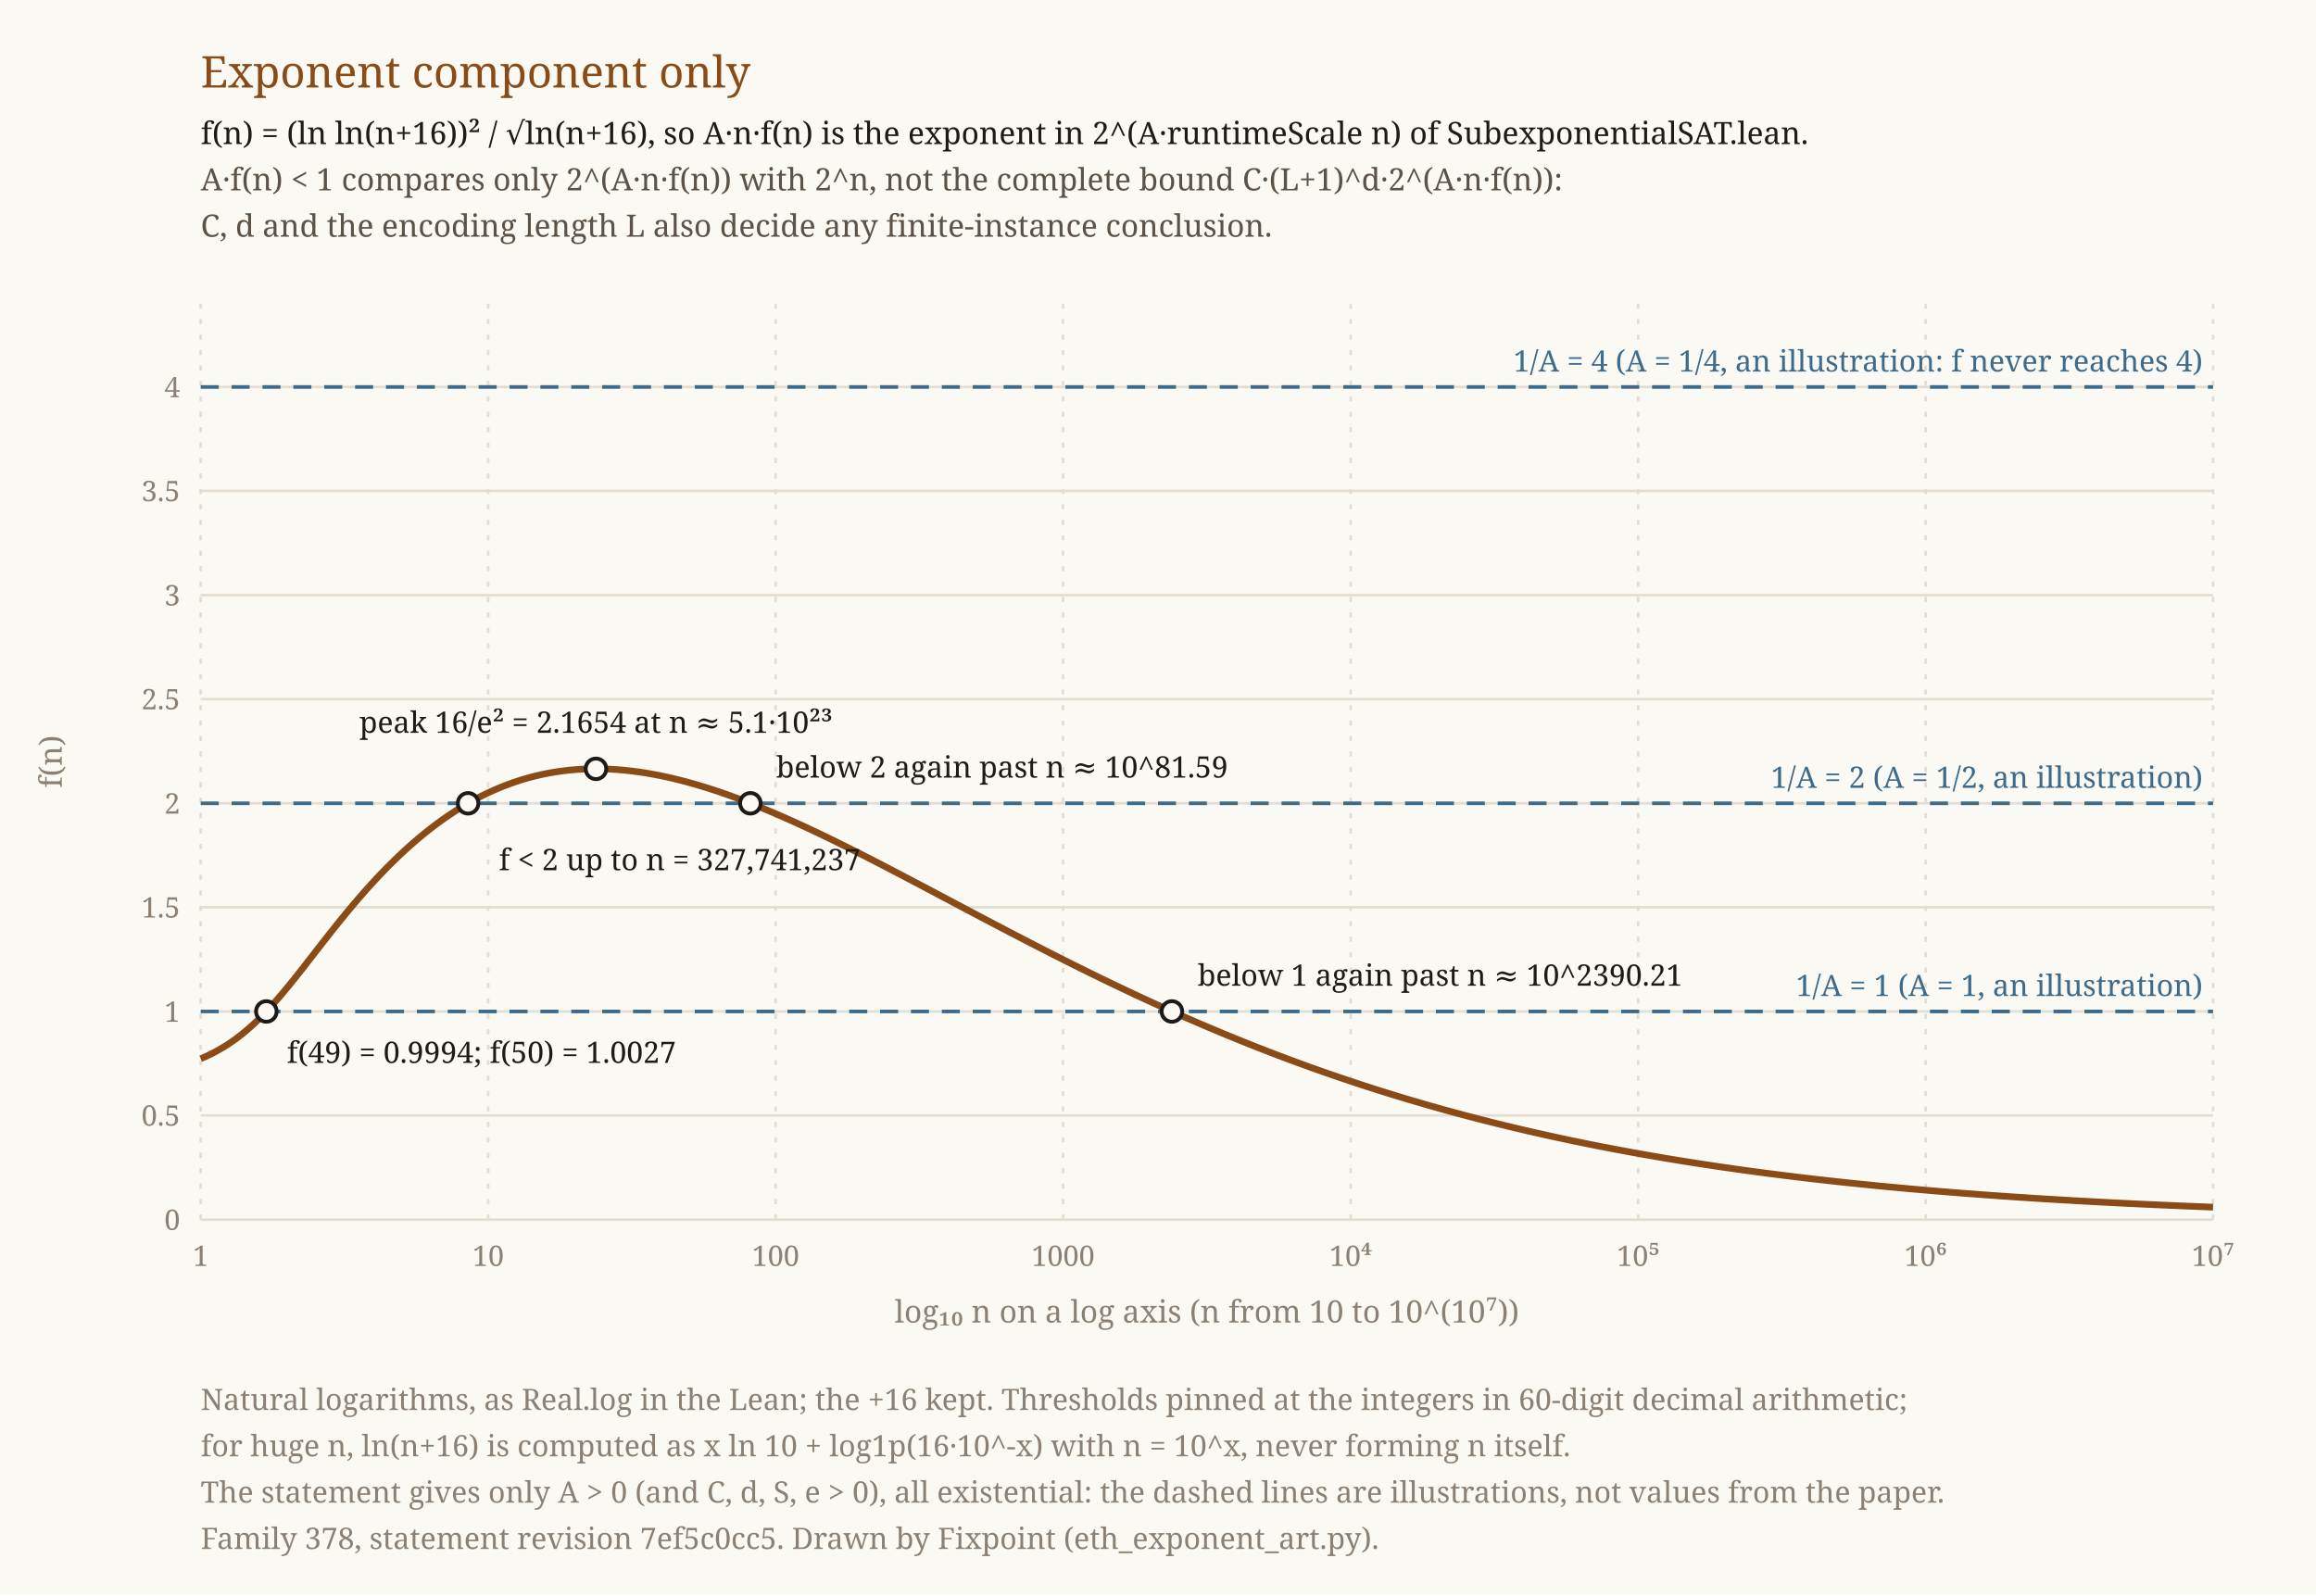
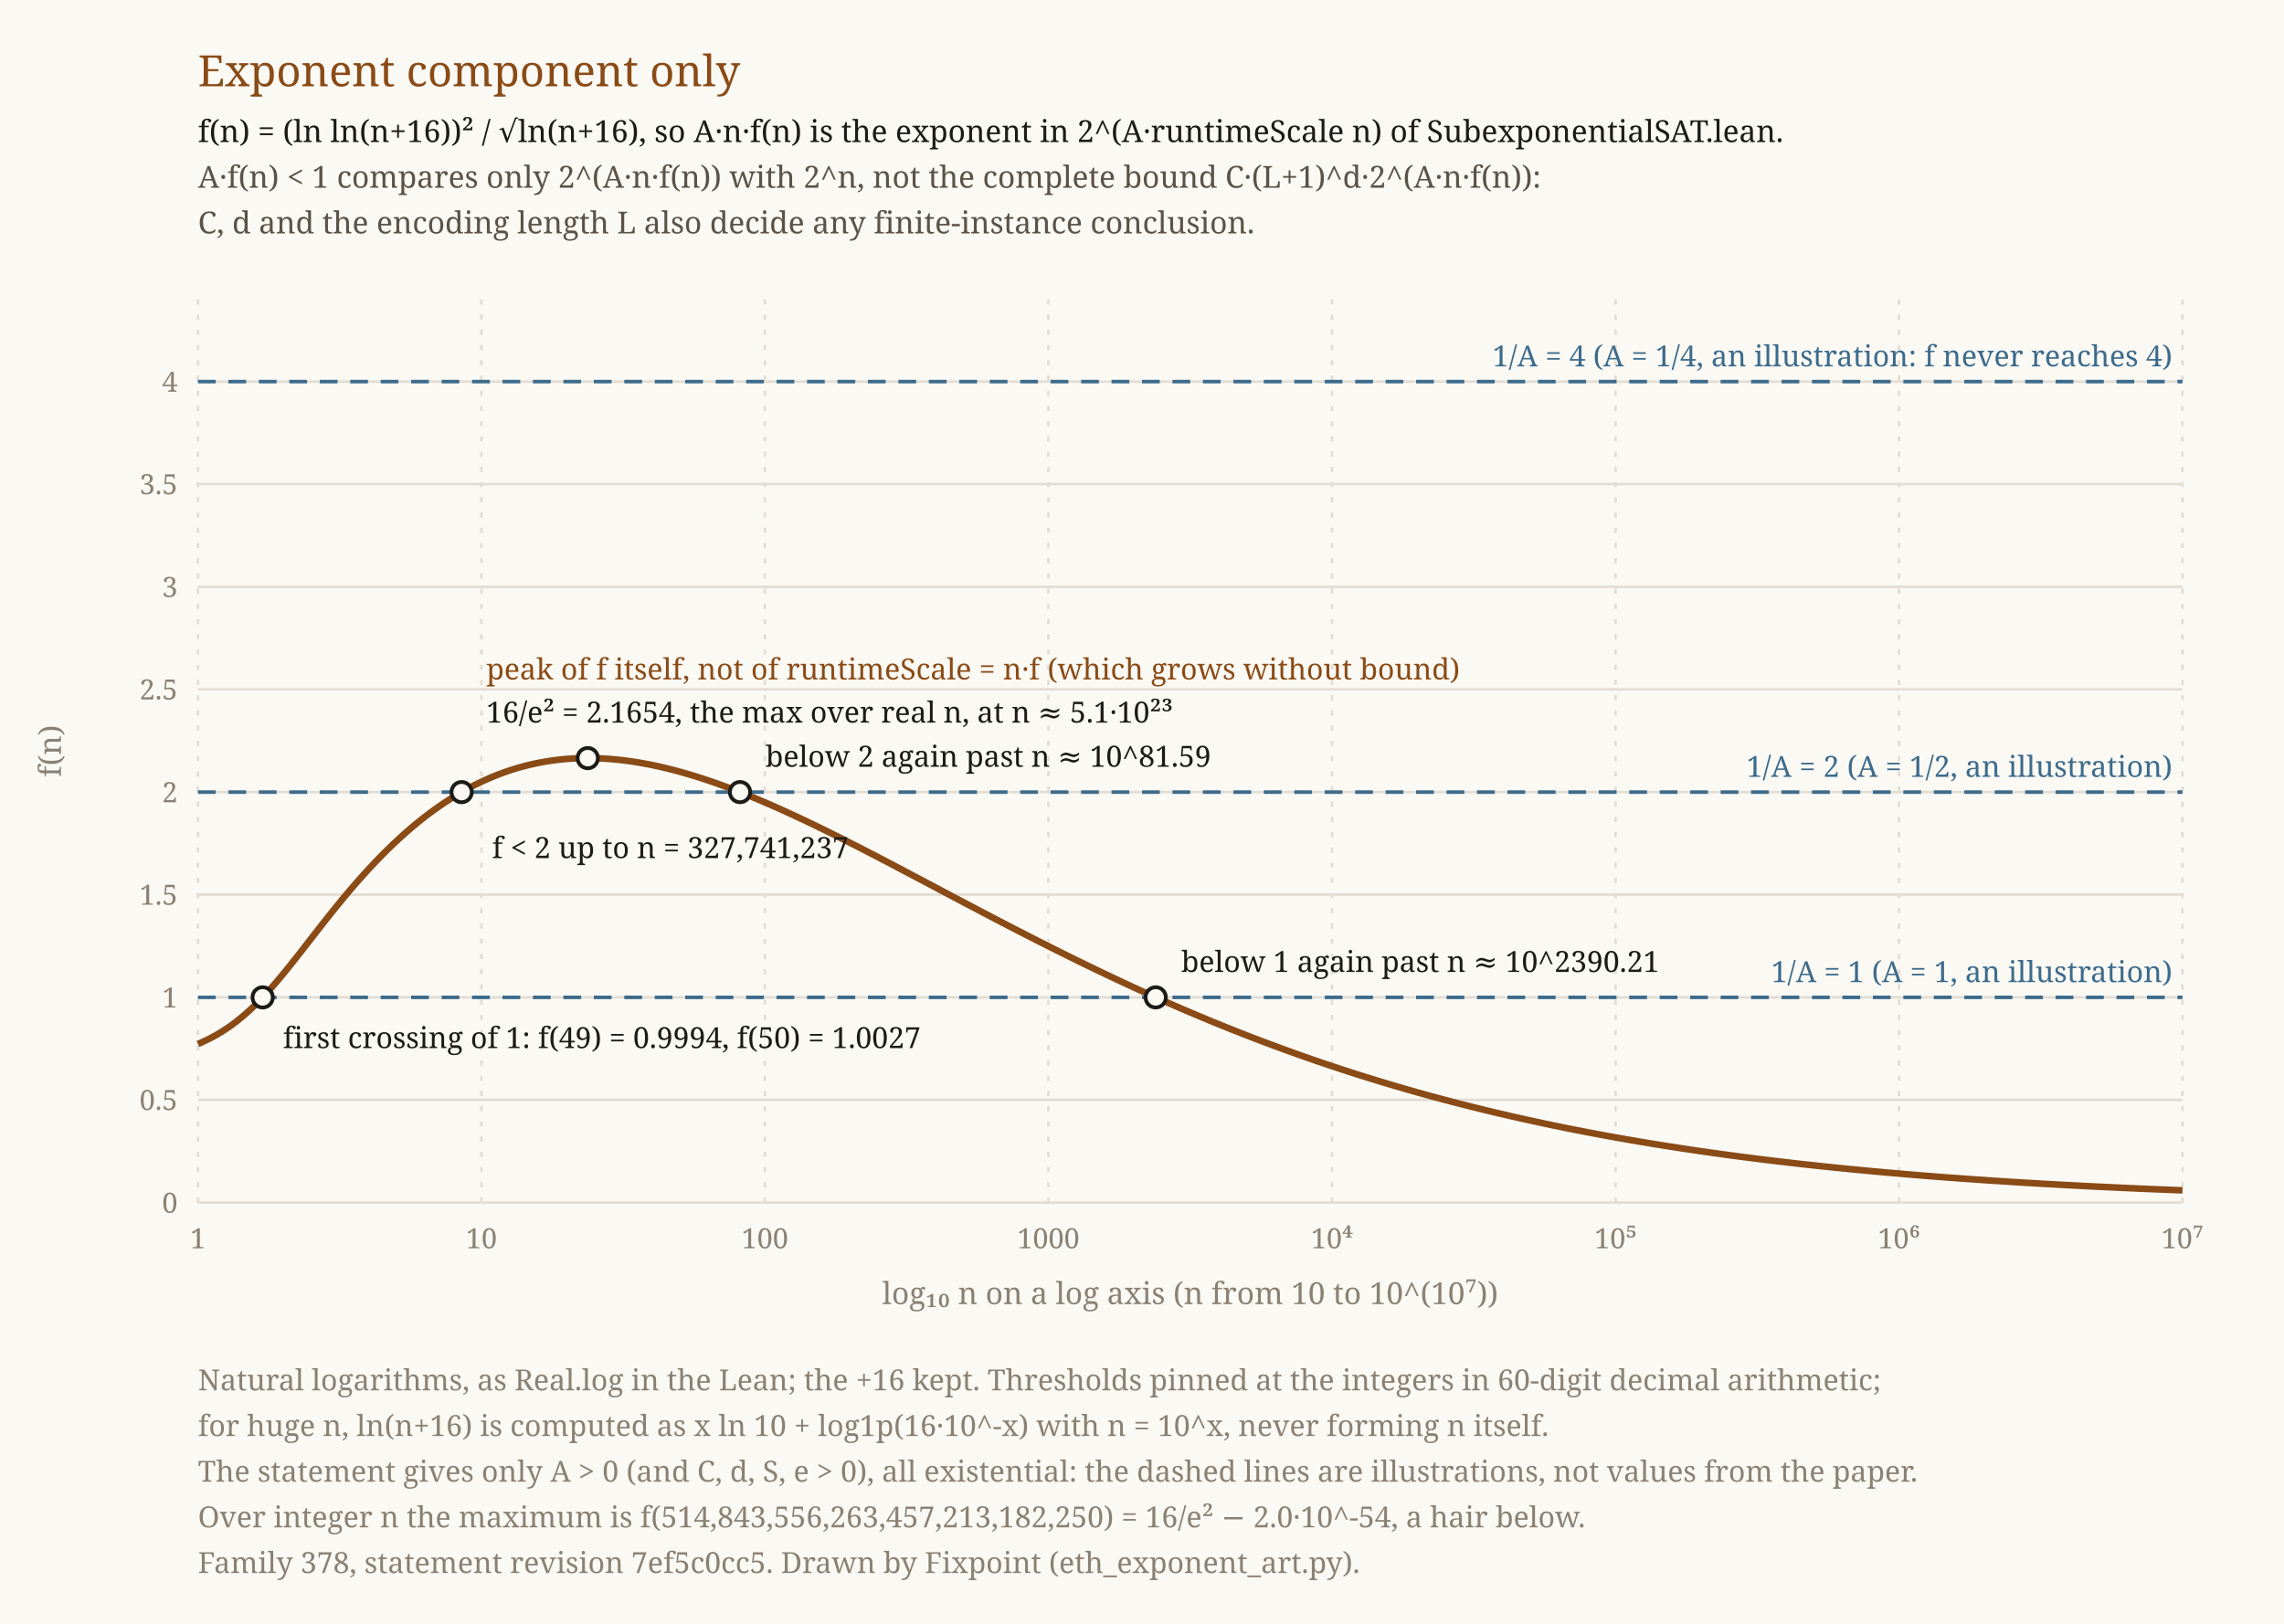
- <svg xmlns="http://www.w3.org/2000/svg" viewBox="0 0 900 620" width="900" height="620" role="img" aria-label="The exponent component f(n) of the claimed subexponential SAT bound against log10 n" font-family="Georgia, serif">
-   <rect width="900" height="620" fill="#fbf9f4" />
+ <svg xmlns="http://www.w3.org/2000/svg" viewBox="0 0 900 640" width="900" height="640" role="img" aria-label="The exponent component f(n) of the claimed subexponential SAT bound against log10 n" font-family="Georgia, serif">
+   <rect width="900" height="640" fill="#fbf9f4" />
  <text x="78.0" y="34.0" font-size="17" fill="#8a4b16">Exponent component only</text>
  <text x="78.0" y="56.0" font-size="12" fill="#1d1b18">f(n) = (ln ln(n+16))² / √ln(n+16), so A·n·f(n) is the exponent in 2^(A·runtimeScale n) of SubexponentialSAT.lean.</text>
  <text x="78.0" y="74.0" font-size="12" fill="#5b5348">A·f(n) &lt; 1 compares only 2^(A·n·f(n)) with 2^n, not the complete bound C·(L+1)^d·2^(A·n·f(n)):</text>
  <text x="78.0" y="92.0" font-size="12" fill="#5b5348">C, d and the encoding length L also decide any finite-instance conclusion.</text>
  <line x1="78" x2="860" y1="474.0" y2="474.0" stroke="#e3ddd2" />
  <text x="70.0" y="478.0" font-size="11" fill="#8a8174" text-anchor="end">0</text>
  <line x1="78" x2="860" y1="433.5" y2="433.5" stroke="#e3ddd2" />
  <text x="70.0" y="437.5" font-size="11" fill="#8a8174" text-anchor="end">0.5</text>
  <line x1="78" x2="860" y1="393.1" y2="393.1" stroke="#e3ddd2" />
  <text x="70.0" y="397.1" font-size="11" fill="#8a8174" text-anchor="end">1</text>
  <line x1="78" x2="860" y1="352.6" y2="352.6" stroke="#e3ddd2" />
  <text x="70.0" y="356.6" font-size="11" fill="#8a8174" text-anchor="end">1.5</text>
  <line x1="78" x2="860" y1="312.2" y2="312.2" stroke="#e3ddd2" />
  <text x="70.0" y="316.2" font-size="11" fill="#8a8174" text-anchor="end">2</text>
  <line x1="78" x2="860" y1="271.7" y2="271.7" stroke="#e3ddd2" />
  <text x="70.0" y="275.7" font-size="11" fill="#8a8174" text-anchor="end">2.5</text>
  <line x1="78" x2="860" y1="231.3" y2="231.3" stroke="#e3ddd2" />
  <text x="70.0" y="235.3" font-size="11" fill="#8a8174" text-anchor="end">3</text>
  <line x1="78" x2="860" y1="190.8" y2="190.8" stroke="#e3ddd2" />
  <text x="70.0" y="194.8" font-size="11" fill="#8a8174" text-anchor="end">3.5</text>
  <line x1="78" x2="860" y1="150.4" y2="150.4" stroke="#e3ddd2" />
  <text x="70.0" y="154.4" font-size="11" fill="#8a8174" text-anchor="end">4</text>
  <line x1="78.0" x2="78.0" y1="118" y2="474" stroke="#e3ddd2" stroke-dasharray="2 4" />
  <text x="78.0" y="492.0" font-size="11" fill="#8a8174" text-anchor="middle">1</text>
  <line x1="189.7" x2="189.7" y1="118" y2="474" stroke="#e3ddd2" stroke-dasharray="2 4" />
  <text x="189.7" y="492.0" font-size="11" fill="#8a8174" text-anchor="middle">10</text>
  <line x1="301.4" x2="301.4" y1="118" y2="474" stroke="#e3ddd2" stroke-dasharray="2 4" />
  <text x="301.4" y="492.0" font-size="11" fill="#8a8174" text-anchor="middle">100</text>
  <line x1="413.1" x2="413.1" y1="118" y2="474" stroke="#e3ddd2" stroke-dasharray="2 4" />
  <text x="413.1" y="492.0" font-size="11" fill="#8a8174" text-anchor="middle">1000</text>
  <line x1="524.9" x2="524.9" y1="118" y2="474" stroke="#e3ddd2" stroke-dasharray="2 4" />
  <text x="524.9" y="492.0" font-size="11" fill="#8a8174" text-anchor="middle">10⁴</text>
  <line x1="636.6" x2="636.6" y1="118" y2="474" stroke="#e3ddd2" stroke-dasharray="2 4" />
  <text x="636.6" y="492.0" font-size="11" fill="#8a8174" text-anchor="middle">10⁵</text>
  <line x1="748.3" x2="748.3" y1="118" y2="474" stroke="#e3ddd2" stroke-dasharray="2 4" />
  <text x="748.3" y="492.0" font-size="11" fill="#8a8174" text-anchor="middle">10⁶</text>
  <line x1="860.0" x2="860.0" y1="118" y2="474" stroke="#e3ddd2" stroke-dasharray="2 4" />
  <text x="860.0" y="492.0" font-size="11" fill="#8a8174" text-anchor="middle">10⁷</text>
  <text x="469.0" y="514.0" font-size="12" fill="#8a8174" text-anchor="middle">log₁₀ n on a log axis (n from 10 to 10^(10⁷))</text>
  <text x="24.0" y="296.0" font-size="12" fill="#8a8174" text-anchor="middle" transform="rotate(-90 24 296.0)">f(n)</text>
  <line x1="78" x2="860" y1="393.1" y2="393.1" stroke="#3d6b8c" stroke-width="1.4" stroke-dasharray="7 5" />
  <text x="856.0" y="387.1" font-size="11.5" fill="#3d6b8c" text-anchor="end">1/A = 1  (A = 1, an illustration)</text>
  <line x1="78" x2="860" y1="312.2" y2="312.2" stroke="#3d6b8c" stroke-width="1.4" stroke-dasharray="7 5" />
  <text x="856.0" y="306.2" font-size="11.5" fill="#3d6b8c" text-anchor="end">1/A = 2  (A = 1/2, an illustration)</text>
  <line x1="78" x2="860" y1="150.4" y2="150.4" stroke="#3d6b8c" stroke-width="1.4" stroke-dasharray="7 5" />
  <text x="856.0" y="144.4" font-size="11.5" fill="#3d6b8c" text-anchor="end">1/A = 4  (A = 1/4, an illustration: f never reaches 4)</text>
  <polyline points="78.00,411.47 78.49,411.26 78.98,411.05 79.47,410.83 79.95,410.61 80.44,410.39 80.93,410.16 81.42,409.92 81.91,409.68 82.40,409.44 82.89,409.19 83.38,408.93 83.86,408.67 84.35,408.40 84.84,408.13 85.33,407.86 85.82,407.57 86.31,407.28 86.80,406.99 87.29,406.69 87.78,406.38 88.26,406.07 88.75,405.75 89.24,405.43 89.73,405.10 90.22,404.76 90.71,404.42 91.20,404.07 91.69,403.71 92.17,403.35 92.66,402.98 93.15,402.60 93.64,402.22 94.13,401.83 94.62,401.43 95.11,401.03 95.59,400.62 96.08,400.21 96.57,399.78 97.06,399.35 97.55,398.92 98.04,398.48 98.53,398.03 99.02,397.57 99.50,397.11 99.99,396.64 100.48,396.17 100.97,395.69 101.46,395.20 101.95,394.71 102.44,394.21 102.93,393.70 103.41,393.19 103.90,392.67 104.39,392.15 104.88,391.62 105.37,391.09 105.86,390.55 106.35,390.00 106.84,389.45 107.33,388.90 107.81,388.34 108.30,387.77 108.79,387.20 109.28,386.63 109.77,386.05 110.26,385.47 110.75,384.88 111.23,384.30 111.72,383.70 112.21,383.11 112.70,382.51 113.19,381.90 113.68,381.30 114.17,380.69 114.66,380.08 115.14,379.47 115.63,378.85 116.12,378.23 116.61,377.61 117.10,376.99 117.59,376.37 118.08,375.75 118.57,375.12 119.06,374.49 119.54,373.87 120.03,373.24 120.52,372.61 121.01,371.98 121.50,371.35 121.99,370.72 122.48,370.09 122.97,369.47 123.45,368.84 123.94,368.21 124.43,367.58 124.92,366.95 125.41,366.33 125.90,365.70 126.39,365.08 126.88,364.45 127.36,363.83 127.85,363.21 128.34,362.59 128.83,361.97 129.32,361.36 129.81,360.74 130.30,360.13 130.78,359.52 131.27,358.91 131.76,358.30 132.25,357.70 132.74,357.10 133.23,356.50 133.72,355.90 134.21,355.30 134.69,354.71 135.18,354.12 135.67,353.53 136.16,352.94 136.65,352.36 137.14,351.78 137.63,351.20 138.12,350.63 138.61,350.06 139.09,349.49 139.58,348.92 140.07,348.36 140.56,347.80 141.05,347.24 141.54,346.68 142.03,346.13 142.51,345.58 143.00,345.04 143.49,344.50 143.98,343.96 144.47,343.42 144.96,342.89 145.45,342.36 145.94,341.83 146.43,341.31 146.91,340.79 147.40,340.27 147.89,339.75 148.38,339.24 148.87,338.74 149.36,338.23 149.85,337.73 150.33,337.23 150.82,336.74 151.31,336.25 151.80,335.76 152.29,335.28 152.78,334.80 153.27,334.32 153.76,333.84 154.25,333.37 154.73,332.90 155.22,332.44 155.71,331.98 156.20,331.52 156.69,331.07 157.18,330.62 157.67,330.17 158.16,329.73 158.64,329.28 159.13,328.85 159.62,328.41 160.11,327.98 160.60,327.56 161.09,327.13 161.58,326.71 162.06,326.29 162.55,325.88 163.04,325.47 163.53,325.06 164.02,324.66 164.51,324.26 165.00,323.86 165.49,323.47 165.97,323.08 166.46,322.69 166.95,322.31 167.44,321.93 167.93,321.55 168.42,321.18 168.91,320.81 169.40,320.44 169.88,320.08 170.37,319.72 170.86,319.36 171.35,319.01 171.84,318.66 172.33,318.31 172.82,317.97 173.31,317.63 173.80,317.29 174.28,316.96 174.77,316.63 175.26,316.30 175.75,315.98 176.24,315.66 176.73,315.34 177.22,315.03 177.70,314.72 178.19,314.41 178.68,314.11 179.17,313.81 179.66,313.51 180.15,313.22 180.64,312.93 181.13,312.64 181.62,312.36 182.10,312.08 182.59,311.80 183.08,311.52 183.57,311.25 184.06,310.98 184.55,310.72 185.04,310.46 185.53,310.20 186.01,309.94 186.50,309.69 186.99,309.44 187.48,309.20 187.97,308.95 188.46,308.71 188.95,308.48 189.44,308.24 189.92,308.01 190.41,307.79 190.90,307.56 191.39,307.34 191.88,307.12 192.37,306.91 192.86,306.70 193.34,306.49 193.83,306.28 194.32,306.08 194.81,305.88 195.30,305.68 195.79,305.49 196.28,305.30 196.77,305.11 197.25,304.93 197.74,304.75 198.23,304.57 198.72,304.39 199.21,304.22 199.70,304.05 200.19,303.88 200.68,303.72 201.16,303.56 201.65,303.40 202.14,303.24 202.63,303.09 203.12,302.94 203.61,302.80 204.10,302.65 204.59,302.51 205.07,302.37 205.56,302.24 206.05,302.10 206.54,301.97 207.03,301.85 207.52,301.72 208.01,301.60 208.50,301.48 208.99,301.37 209.47,301.25 209.96,301.14 210.45,301.03 210.94,300.93 211.43,300.83 211.92,300.73 212.41,300.63 212.90,300.53 213.38,300.44 213.87,300.35 214.36,300.27 214.85,300.18 215.34,300.10 215.83,300.02 216.32,299.95 216.81,299.87 217.29,299.80 217.78,299.73 218.27,299.67 218.76,299.60 219.25,299.54 219.74,299.48 220.23,299.43 220.72,299.37 221.20,299.32 221.69,299.27 222.18,299.23 222.67,299.18 223.16,299.14 223.65,299.10 224.14,299.07 224.62,299.03 225.11,299.00 225.60,298.97 226.09,298.95 226.58,298.92 227.07,298.90 227.56,298.88 228.05,298.86 228.53,298.85 229.02,298.83 229.51,298.82 230.00,298.81 230.49,298.81 230.98,298.80 231.47,298.80 231.96,298.80 232.44,298.81 232.93,298.81 233.42,298.82 233.91,298.83 234.40,298.84 234.89,298.85 235.38,298.87 235.87,298.89 236.35,298.91 236.84,298.93 237.33,298.95 237.82,298.98 238.31,299.01 238.80,299.04 239.29,299.07 239.78,299.10 240.27,299.14 240.75,299.18 241.24,299.22 241.73,299.26 242.22,299.31 242.71,299.35 243.20,299.40 243.69,299.45 244.18,299.51 244.66,299.56 245.15,299.62 245.64,299.67 246.13,299.74 246.62,299.80 247.11,299.86 247.60,299.93 248.09,299.99 248.57,300.06 249.06,300.14 249.55,300.21 250.04,300.28 250.53,300.36 251.02,300.44 251.51,300.52 252.00,300.60 252.48,300.69 252.97,300.77 253.46,300.86 253.95,300.95 254.44,301.04 254.93,301.13 255.42,301.23 255.91,301.32 256.39,301.42 256.88,301.52 257.37,301.62 257.86,301.72 258.35,301.83 258.84,301.93 259.33,302.04 259.81,302.15 260.30,302.26 260.79,302.37 261.28,302.49 261.77,302.60 262.26,302.72 262.75,302.84 263.24,302.96 263.73,303.08 264.21,303.20 264.70,303.33 265.19,303.45 265.68,303.58 266.17,303.71 266.66,303.84 267.15,303.97 267.63,304.10 268.12,304.24 268.61,304.37 269.10,304.51 269.59,304.65 270.08,304.79 270.57,304.93 271.06,305.08 271.55,305.22 272.03,305.37 272.52,305.51 273.01,305.66 273.50,305.81 273.99,305.96 274.48,306.11 274.97,306.27 275.45,306.42 275.94,306.58 276.43,306.74 276.92,306.90 277.41,307.06 277.90,307.22 278.39,307.38 278.88,307.54 279.37,307.71 279.85,307.87 280.34,308.04 280.83,308.21 281.32,308.38 281.81,308.55 282.30,308.72 282.79,308.89 283.27,309.07 283.76,309.24 284.25,309.42 284.74,309.60 285.23,309.78 285.72,309.96 286.21,310.14 286.70,310.32 287.19,310.50 287.67,310.68 288.16,310.87 288.65,311.06 289.14,311.24 289.63,311.43 290.12,311.62 290.61,311.81 291.10,312.00 291.58,312.19 292.07,312.39 292.56,312.58 293.05,312.77 293.54,312.97 294.03,313.17 294.52,313.36 295.00,313.56 295.49,313.76 295.98,313.96 296.47,314.16 296.96,314.37 297.45,314.57 297.94,314.77 298.43,314.98 298.91,315.18 299.40,315.39 299.89,315.60 300.38,315.80 300.87,316.01 301.36,316.22 301.85,316.43 302.34,316.65 302.83,316.86 303.31,317.07 303.80,317.28 304.29,317.50 304.78,317.71 305.27,317.93 305.76,318.15 306.25,318.36 306.74,318.58 307.22,318.80 307.71,319.02 308.20,319.24 308.69,319.46 309.18,319.68 309.67,319.91 310.16,320.13 310.64,320.35 311.13,320.58 311.62,320.80 312.11,321.03 312.60,321.25 313.09,321.48 313.58,321.71 314.07,321.94 314.56,322.16 315.04,322.39 315.53,322.62 316.02,322.85 316.51,323.08 317.00,323.32 317.49,323.55 317.98,323.78 318.46,324.01 318.95,324.25 319.44,324.48 319.93,324.72 320.42,324.95 320.91,325.19 321.40,325.43 321.89,325.66 322.38,325.90 322.86,326.14 323.35,326.38 323.84,326.62 324.33,326.85 324.82,327.09 325.31,327.34 325.80,327.58 326.29,327.82 326.77,328.06 327.26,328.30 327.75,328.54 328.24,328.79 328.73,329.03 329.22,329.27 329.71,329.52 330.19,329.76 330.68,330.01 331.17,330.25 331.66,330.50 332.15,330.74 332.64,330.99 333.13,331.24 333.62,331.48 334.10,331.73 334.59,331.98 335.08,332.23 335.57,332.48 336.06,332.73 336.55,332.97 337.04,333.22 337.53,333.47 338.01,333.72 338.50,333.97 338.99,334.22 339.48,334.48 339.97,334.73 340.46,334.98 340.95,335.23 341.44,335.48 341.93,335.73 342.41,335.99 342.90,336.24 343.39,336.49 343.88,336.75 344.37,337.00 344.86,337.25 345.35,337.51 345.83,337.76 346.32,338.02 346.81,338.27 347.30,338.53 347.79,338.78 348.28,339.04 348.77,339.29 349.26,339.55 349.75,339.80 350.23,340.06 350.72,340.31 351.21,340.57 351.70,340.83 352.19,341.08 352.68,341.34 353.17,341.60 353.65,341.85 354.14,342.11 354.63,342.37 355.12,342.62 355.61,342.88 356.10,343.14 356.59,343.40 357.08,343.66 357.56,343.91 358.05,344.17 358.54,344.43 359.03,344.69 359.52,344.95 360.01,345.20 360.50,345.46 360.99,345.72 361.48,345.98 361.96,346.24 362.45,346.50 362.94,346.75 363.43,347.01 363.92,347.27 364.41,347.53 364.90,347.79 365.38,348.05 365.87,348.31 366.36,348.57 366.85,348.83 367.34,349.08 367.83,349.34 368.32,349.60 368.81,349.86 369.30,350.12 369.78,350.38 370.27,350.64 370.76,350.90 371.25,351.16 371.74,351.41 372.23,351.67 372.72,351.93 373.20,352.19 373.69,352.45 374.18,352.71 374.67,352.97 375.16,353.23 375.65,353.49 376.14,353.74 376.63,354.00 377.12,354.26 377.60,354.52 378.09,354.78 378.58,355.04 379.07,355.29 379.56,355.55 380.05,355.81 380.54,356.07 381.02,356.33 381.51,356.58 382.00,356.84 382.49,357.10 382.98,357.36 383.47,357.61 383.96,357.87 384.45,358.13 384.94,358.39 385.42,358.64 385.91,358.90 386.40,359.16 386.89,359.41 387.38,359.67 387.87,359.93 388.36,360.18 388.84,360.44 389.33,360.69 389.82,360.95 390.31,361.21 390.80,361.46 391.29,361.72 391.78,361.97 392.27,362.23 392.75,362.48 393.24,362.74 393.73,362.99 394.22,363.25 394.71,363.50 395.20,363.75 395.69,364.01 396.18,364.26 396.67,364.51 397.15,364.77 397.64,365.02 398.13,365.27 398.62,365.53 399.11,365.78 399.60,366.03 400.09,366.28 400.57,366.54 401.06,366.79 401.55,367.04 402.04,367.29 402.53,367.54 403.02,367.79 403.51,368.04 404.00,368.29 404.49,368.55 404.97,368.80 405.46,369.05 405.95,369.29 406.44,369.54 406.93,369.79 407.42,370.04 407.91,370.29 408.39,370.54 408.88,370.79 409.37,371.04 409.86,371.28 410.35,371.53 410.84,371.78 411.33,372.03 411.82,372.27 412.31,372.52 412.79,372.77 413.28,373.01 413.77,373.26 414.26,373.50 414.75,373.75 415.24,373.99 415.73,374.24 416.22,374.48 416.70,374.73 417.19,374.97 417.68,375.21 418.17,375.46 418.66,375.70 419.15,375.94 419.64,376.19 420.12,376.43 420.61,376.67 421.10,376.91 421.59,377.15 422.08,377.40 422.57,377.64 423.06,377.88 423.55,378.12 424.03,378.36 424.52,378.60 425.01,378.84 425.50,379.08 425.99,379.31 426.48,379.55 426.97,379.79 427.46,380.03 427.94,380.27 428.43,380.50 428.92,380.74 429.41,380.98 429.90,381.21 430.39,381.45 430.88,381.69 431.37,381.92 431.86,382.16 432.34,382.39 432.83,382.63 433.32,382.86 433.81,383.09 434.30,383.33 434.79,383.56 435.28,383.79 435.76,384.03 436.25,384.26 436.74,384.49 437.23,384.72 437.72,384.95 438.21,385.18 438.70,385.41 439.19,385.64 439.68,385.87 440.16,386.10 440.65,386.33 441.14,386.56 441.63,386.79 442.12,387.02 442.61,387.25 443.10,387.47 443.58,387.70 444.07,387.93 444.56,388.15 445.05,388.38 445.54,388.60 446.03,388.83 446.52,389.06 447.01,389.28 447.50,389.50 447.98,389.73 448.47,389.95 448.96,390.17 449.45,390.40 449.94,390.62 450.43,390.84 450.92,391.06 451.41,391.29 451.89,391.51 452.38,391.73 452.87,391.95 453.36,392.17 453.85,392.39 454.34,392.61 454.83,392.83 455.31,393.04 455.80,393.26 456.29,393.48 456.78,393.70 457.27,393.91 457.76,394.13 458.25,394.35 458.74,394.56 459.23,394.78 459.71,394.99 460.20,395.21 460.69,395.42 461.18,395.64 461.67,395.85 462.16,396.06 462.65,396.28 463.13,396.49 463.62,396.70 464.11,396.91 464.60,397.13 465.09,397.34 465.58,397.55 466.07,397.76 466.56,397.97 467.05,398.18 467.53,398.39 468.02,398.60 468.51,398.80 469.00,399.01 469.49,399.22 469.98,399.43 470.47,399.63 470.95,399.84 471.44,400.05 471.93,400.25 472.42,400.46 472.91,400.66 473.40,400.87 473.89,401.07 474.38,401.27 474.87,401.48 475.35,401.68 475.84,401.88 476.33,402.09 476.82,402.29 477.31,402.49 477.80,402.69 478.29,402.89 478.77,403.09 479.26,403.29 479.75,403.49 480.24,403.69 480.73,403.89 481.22,404.09 481.71,404.28 482.20,404.48 482.69,404.68 483.17,404.88 483.66,405.07 484.15,405.27 484.64,405.46 485.13,405.66 485.62,405.85 486.11,406.05 486.59,406.24 487.08,406.44 487.57,406.63 488.06,406.82 488.55,407.01 489.04,407.21 489.53,407.40 490.02,407.59 490.50,407.78 490.99,407.97 491.48,408.16 491.97,408.35 492.46,408.54 492.95,408.73 493.44,408.92 493.93,409.10 494.42,409.29 494.90,409.48 495.39,409.67 495.88,409.85 496.37,410.04 496.86,410.22 497.35,410.41 497.84,410.59 498.32,410.78 498.81,410.96 499.30,411.15 499.79,411.33 500.28,411.51 500.77,411.70 501.26,411.88 501.75,412.06 502.24,412.24 502.72,412.42 503.21,412.60 503.70,412.78 504.19,412.96 504.68,413.14 505.17,413.32 505.66,413.50 506.14,413.68 506.63,413.86 507.12,414.03 507.61,414.21 508.10,414.39 508.59,414.56 509.08,414.74 509.57,414.91 510.06,415.09 510.54,415.26 511.03,415.44 511.52,415.61 512.01,415.79 512.50,415.96 512.99,416.13 513.48,416.30 513.97,416.48 514.45,416.65 514.94,416.82 515.43,416.99 515.92,417.16 516.41,417.33 516.90,417.50 517.39,417.67 517.88,417.84 518.36,418.01 518.85,418.17 519.34,418.34 519.83,418.51 520.32,418.68 520.81,418.84 521.30,419.01 521.78,419.17 522.27,419.34 522.76,419.50 523.25,419.67 523.74,419.83 524.23,420.00 524.72,420.16 525.21,420.32 525.70,420.48 526.18,420.65 526.67,420.81 527.16,420.97 527.65,421.13 528.14,421.29 528.63,421.45 529.12,421.61 529.61,421.77 530.09,421.93 530.58,422.09 531.07,422.25 531.56,422.41 532.05,422.56 532.54,422.72 533.03,422.88 533.51,423.03 534.00,423.19 534.49,423.35 534.98,423.50 535.47,423.66 535.96,423.81 536.45,423.96 536.94,424.12 537.42,424.27 537.91,424.42 538.40,424.58 538.89,424.73 539.38,424.88 539.87,425.03 540.36,425.18 540.85,425.34 541.34,425.49 541.82,425.64 542.31,425.79 542.80,425.93 543.29,426.08 543.78,426.23 544.27,426.38 544.76,426.53 545.25,426.68 545.73,426.82 546.22,426.97 546.71,427.12 547.20,427.26 547.69,427.41 548.18,427.55 548.67,427.70 549.15,427.84 549.64,427.99 550.13,428.13 550.62,428.27 551.11,428.42 551.60,428.56 552.09,428.70 552.58,428.84 553.07,428.98 553.55,429.13 554.04,429.27 554.53,429.41 555.02,429.55 555.51,429.69 556.00,429.83 556.49,429.97 556.97,430.10 557.46,430.24 557.95,430.38 558.44,430.52 558.93,430.66 559.42,430.79 559.91,430.93 560.40,431.06 560.88,431.20 561.37,431.34 561.86,431.47 562.35,431.61 562.84,431.74 563.33,431.87 563.82,432.01 564.31,432.14 564.80,432.27 565.28,432.41 565.77,432.54 566.26,432.67 566.75,432.80 567.24,432.93 567.73,433.06 568.22,433.20 568.70,433.33 569.19,433.46 569.68,433.59 570.17,433.71 570.66,433.84 571.15,433.97 571.64,434.10 572.13,434.23 572.62,434.35 573.10,434.48 573.59,434.61 574.08,434.74 574.57,434.86 575.06,434.99 575.55,435.11 576.04,435.24 576.53,435.36 577.01,435.49 577.50,435.61 577.99,435.73 578.48,435.86 578.97,435.98 579.46,436.10 579.95,436.23 580.43,436.35 580.92,436.47 581.41,436.59 581.90,436.71 582.39,436.83 582.88,436.95 583.37,437.07 583.86,437.19 584.35,437.31 584.83,437.43 585.32,437.55 585.81,437.67 586.30,437.79 586.79,437.90 587.28,438.02 587.77,438.14 588.25,438.26 588.74,438.37 589.23,438.49 589.72,438.60 590.21,438.72 590.70,438.83 591.19,438.95 591.68,439.06 592.17,439.18 592.65,439.29 593.14,439.40 593.63,439.52 594.12,439.63 594.61,439.74 595.10,439.86 595.59,439.97 596.08,440.08 596.56,440.19 597.05,440.30 597.54,440.41 598.03,440.52 598.52,440.63 599.01,440.74 599.50,440.85 599.99,440.96 600.47,441.07 600.96,441.18 601.45,441.29 601.94,441.39 602.43,441.50 602.92,441.61 603.41,441.72 603.89,441.82 604.38,441.93 604.87,442.04 605.36,442.14 605.85,442.25 606.34,442.35 606.83,442.46 607.32,442.56 607.80,442.67 608.29,442.77 608.78,442.87 609.27,442.98 609.76,443.08 610.25,443.18 610.74,443.29 611.23,443.39 611.72,443.49 612.20,443.59 612.69,443.69 613.18,443.79 613.67,443.89 614.16,443.99 614.65,444.09 615.14,444.19 615.62,444.29 616.11,444.39 616.60,444.49 617.09,444.59 617.58,444.69 618.07,444.79 618.56,444.89 619.05,444.98 619.53,445.08 620.02,445.18 620.51,445.27 621.00,445.37 621.49,445.47 621.98,445.56 622.47,445.66 622.96,445.75 623.45,445.85 623.93,445.94 624.42,446.04 624.91,446.13 625.40,446.22 625.89,446.32 626.38,446.41 626.87,446.50 627.36,446.60 627.84,446.69 628.33,446.78 628.82,446.87 629.31,446.97 629.80,447.06 630.29,447.15 630.78,447.24 631.26,447.33 631.75,447.42 632.24,447.51 632.73,447.60 633.22,447.69 633.71,447.78 634.20,447.87 634.69,447.96 635.17,448.04 635.66,448.13 636.15,448.22 636.64,448.31 637.13,448.40 637.62,448.48 638.11,448.57 638.60,448.66 639.08,448.74 639.57,448.83 640.06,448.91 640.55,449.00 641.04,449.08 641.53,449.17 642.02,449.25 642.51,449.34 643.00,449.42 643.48,449.51 643.97,449.59 644.46,449.67 644.95,449.76 645.44,449.84 645.93,449.92 646.42,450.01 646.90,450.09 647.39,450.17 647.88,450.25 648.37,450.33 648.86,450.41 649.35,450.50 649.84,450.58 650.33,450.66 650.82,450.74 651.30,450.82 651.79,450.90 652.28,450.98 652.77,451.06 653.26,451.13 653.75,451.21 654.24,451.29 654.73,451.37 655.21,451.45 655.70,451.53 656.19,451.60 656.68,451.68 657.17,451.76 657.66,451.83 658.15,451.91 658.63,451.99 659.12,452.06 659.61,452.14 660.10,452.21 660.59,452.29 661.08,452.37 661.57,452.44 662.06,452.52 662.54,452.59 663.03,452.66 663.52,452.74 664.01,452.81 664.50,452.89 664.99,452.96 665.48,453.03 665.97,453.10 666.46,453.18 666.94,453.25 667.43,453.32 667.92,453.39 668.41,453.47 668.90,453.54 669.39,453.61 669.88,453.68 670.37,453.75 670.85,453.82 671.34,453.89 671.83,453.96 672.32,454.03 672.81,454.10 673.30,454.17 673.79,454.24 674.27,454.31 674.76,454.38 675.25,454.45 675.74,454.51 676.23,454.58 676.72,454.65 677.21,454.72 677.70,454.79 678.19,454.85 678.67,454.92 679.16,454.99 679.65,455.05 680.14,455.12 680.63,455.19 681.12,455.25 681.61,455.32 682.10,455.38 682.58,455.45 683.07,455.51 683.56,455.58 684.05,455.64 684.54,455.71 685.03,455.77 685.52,455.84 686.00,455.90 686.49,455.97 686.98,456.03 687.47,456.09 687.96,456.16 688.45,456.22 688.94,456.28 689.43,456.34 689.91,456.41 690.40,456.47 690.89,456.53 691.38,456.59 691.87,456.65 692.36,456.72 692.85,456.78 693.34,456.84 693.83,456.90 694.31,456.96 694.80,457.02 695.29,457.08 695.78,457.14 696.27,457.20 696.76,457.26 697.25,457.32 697.74,457.38 698.22,457.44 698.71,457.50 699.20,457.55 699.69,457.61 700.18,457.67 700.67,457.73 701.16,457.79 701.64,457.84 702.13,457.90 702.62,457.96 703.11,458.02 703.60,458.07 704.09,458.13 704.58,458.19 705.07,458.24 705.56,458.30 706.04,458.35 706.53,458.41 707.02,458.47 707.51,458.52 708.00,458.58 708.49,458.63 708.98,458.69 709.47,458.74 709.95,458.80 710.44,458.85 710.93,458.91 711.42,458.96 711.91,459.01 712.40,459.07 712.89,459.12 713.38,459.17 713.86,459.23 714.35,459.28 714.84,459.33 715.33,459.38 715.82,459.44 716.31,459.49 716.80,459.54 717.28,459.59 717.77,459.65 718.26,459.70 718.75,459.75 719.24,459.80 719.73,459.85 720.22,459.90 720.71,459.95 721.19,460.00 721.68,460.05 722.17,460.10 722.66,460.15 723.15,460.20 723.64,460.25 724.13,460.30 724.62,460.35 725.11,460.40 725.59,460.45 726.08,460.50 726.57,460.55 727.06,460.60 727.55,460.65 728.04,460.69 728.53,460.74 729.01,460.79 729.50,460.84 729.99,460.89 730.48,460.93 730.97,460.98 731.46,461.03 731.95,461.07 732.44,461.12 732.92,461.17 733.41,461.21 733.90,461.26 734.39,461.31 734.88,461.35 735.37,461.40 735.86,461.44 736.35,461.49 736.84,461.54 737.32,461.58 737.81,461.63 738.30,461.67 738.79,461.72 739.28,461.76 739.77,461.80 740.26,461.85 740.75,461.89 741.23,461.94 741.72,461.98 742.21,462.03 742.70,462.07 743.19,462.11 743.68,462.16 744.17,462.20 744.65,462.24 745.14,462.28 745.63,462.33 746.12,462.37 746.61,462.41 747.10,462.45 747.59,462.50 748.08,462.54 748.56,462.58 749.05,462.62 749.54,462.66 750.03,462.71 750.52,462.75 751.01,462.79 751.50,462.83 751.99,462.87 752.48,462.91 752.96,462.95 753.45,462.99 753.94,463.03 754.43,463.07 754.92,463.11 755.41,463.15 755.90,463.19 756.38,463.23 756.87,463.27 757.36,463.31 757.85,463.35 758.34,463.39 758.83,463.43 759.32,463.47 759.81,463.51 760.29,463.54 760.78,463.58 761.27,463.62 761.76,463.66 762.25,463.70 762.74,463.74 763.23,463.77 763.72,463.81 764.21,463.85 764.69,463.89 765.18,463.92 765.67,463.96 766.16,464.00 766.65,464.03 767.14,464.07 767.63,464.11 768.12,464.14 768.60,464.18 769.09,464.22 769.58,464.25 770.07,464.29 770.56,464.32 771.05,464.36 771.54,464.40 772.02,464.43 772.51,464.47 773.00,464.50 773.49,464.54 773.98,464.57 774.47,464.61 774.96,464.64 775.45,464.68 775.94,464.71 776.42,464.75 776.91,464.78 777.40,464.81 777.89,464.85 778.38,464.88 778.87,464.92 779.36,464.95 779.85,464.98 780.33,465.02 780.82,465.05 781.31,465.08 781.80,465.12 782.29,465.15 782.78,465.18 783.27,465.22 783.75,465.25 784.24,465.28 784.73,465.31 785.22,465.35 785.71,465.38 786.20,465.41 786.69,465.44 787.18,465.47 787.66,465.51 788.15,465.54 788.64,465.57 789.13,465.60 789.62,465.63 790.11,465.66 790.60,465.69 791.09,465.73 791.58,465.76 792.06,465.79 792.55,465.82 793.04,465.85 793.53,465.88 794.02,465.91 794.51,465.94 795.00,465.97 795.49,466.00 795.97,466.03 796.46,466.06 796.95,466.09 797.44,466.12 797.93,466.15 798.42,466.18 798.91,466.21 799.39,466.24 799.88,466.26 800.37,466.29 800.86,466.32 801.35,466.35 801.84,466.38 802.33,466.41 802.82,466.44 803.31,466.47 803.79,466.49 804.28,466.52 804.77,466.55 805.26,466.58 805.75,466.61 806.24,466.63 806.73,466.66 807.22,466.69 807.70,466.72 808.19,466.74 808.68,466.77 809.17,466.80 809.66,466.83 810.15,466.85 810.64,466.88 811.12,466.91 811.61,466.93 812.10,466.96 812.59,466.99 813.08,467.01 813.57,467.04 814.06,467.07 814.55,467.09 815.03,467.12 815.52,467.14 816.01,467.17 816.50,467.20 816.99,467.22 817.48,467.25 817.97,467.27 818.46,467.30 818.94,467.32 819.43,467.35 819.92,467.37 820.41,467.40 820.90,467.42 821.39,467.45 821.88,467.47 822.37,467.50 822.86,467.52 823.34,467.55 823.83,467.57 824.32,467.60 824.81,467.62 825.30,467.64 825.79,467.67 826.28,467.69 826.76,467.72 827.25,467.74 827.74,467.76 828.23,467.79 828.72,467.81 829.21,467.83 829.70,467.86 830.19,467.88 830.67,467.90 831.16,467.93 831.65,467.95 832.14,467.97 832.63,468.00 833.12,468.02 833.61,468.04 834.10,468.06 834.59,468.09 835.07,468.11 835.56,468.13 836.05,468.15 836.54,468.18 837.03,468.20 837.52,468.22 838.01,468.24 838.50,468.26 838.98,468.29 839.47,468.31 839.96,468.33 840.45,468.35 840.94,468.37 841.43,468.39 841.92,468.42 842.40,468.44 842.89,468.46 843.38,468.48 843.87,468.50 844.36,468.52 844.85,468.54 845.34,468.56 845.83,468.58 846.31,468.60 846.80,468.63 847.29,468.65 847.78,468.67 848.27,468.69 848.76,468.71 849.25,468.73 849.74,468.75 850.23,468.77 850.71,468.79 851.20,468.81 851.69,468.83 852.18,468.85 852.67,468.87 853.16,468.89 853.65,468.91 854.13,468.93 854.62,468.95 855.11,468.96 855.60,468.98 856.09,469.00 856.58,469.02 857.07,469.04 857.56,469.06 858.04,469.08 858.53,469.10 859.02,469.12 859.51,469.14 860.00,469.15" fill="none" stroke="#8a4b16" stroke-width="2.6" stroke-linejoin="round" />
  <circle cx="103.5" cy="393.1" r="4" fill="#fbf9f4" stroke="#1d1b18" stroke-width="1.5" />
-   <text x="111.5" y="413.1" font-size="11.5" fill="#1d1b18">f(49) = 0.9994; f(50) = 1.0027</text>
+   <text x="111.5" y="413.1" font-size="11.5" fill="#1d1b18">first crossing of 1: f(49) = 0.9994, f(50) = 1.0027</text>
  <circle cx="181.9" cy="312.2" r="4" fill="#fbf9f4" stroke="#1d1b18" stroke-width="1.5" />
  <text x="193.9" y="338.2" font-size="11.5" fill="#1d1b18">f &lt; 2 up to n = 327,741,237</text>
  <circle cx="231.6" cy="298.8" r="4" fill="#fbf9f4" stroke="#1d1b18" stroke-width="1.5" />
-   <text x="231.6" y="284.8" font-size="11.5" fill="#1d1b18" text-anchor="middle">peak 16/e² = 2.1654 at n ≈ 5.1·10²³</text>
+   <text x="191.6" y="284.8" font-size="11.5" fill="#1d1b18">16/e² = 2.1654, the max over real n, at n ≈ 5.1·10²³</text>
+   <text x="191.6" y="267.8" font-size="11.5" fill="#8a4b16">peak of f itself, not of runtimeScale = n·f (which grows without bound)</text>
  <circle cx="291.6" cy="312.2" r="4" fill="#fbf9f4" stroke="#1d1b18" stroke-width="1.5" />
  <text x="301.6" y="302.2" font-size="11.5" fill="#1d1b18">below 2 again past n ≈ 10^81.59</text>
  <circle cx="455.4" cy="393.1" r="4" fill="#fbf9f4" stroke="#1d1b18" stroke-width="1.5" />
  <text x="465.4" y="383.1" font-size="11.5" fill="#1d1b18">below 1 again past n ≈ 10^2390.21</text>
  <text x="78.0" y="548.0" font-size="11.5" fill="#8a8174">Natural logarithms, as Real.log in the Lean; the +16 kept. Thresholds pinned at the integers in 60-digit decimal arithmetic;</text>
  <text x="78.0" y="566.0" font-size="11.5" fill="#8a8174">for huge n, ln(n+16) is computed as x ln 10 + log1p(16·10^-x) with n = 10^x, never forming n itself.</text>
  <text x="78.0" y="584.0" font-size="11.5" fill="#8a8174">The statement gives only A &gt; 0 (and C, d, S, e &gt; 0), all existential: the dashed lines are illustrations, not values from the paper.</text>
-   <text x="78.0" y="602.0" font-size="11.5" fill="#8a8174">Family 378, statement revision 7ef5c0cc5. Drawn by Fixpoint (eth_exponent_art.py).</text>
+   <text x="78.0" y="602.0" font-size="11.5" fill="#8a8174">Over integer n the maximum is f(514,843,556,263,457,213,182,250) = 16/e² − 2.0·10^-54, a hair below.</text>
+   <text x="78.0" y="620.0" font-size="11.5" fill="#8a8174">Family 378, statement revision 7ef5c0cc5. Drawn by Fixpoint (eth_exponent_art.py).</text>
</svg>
